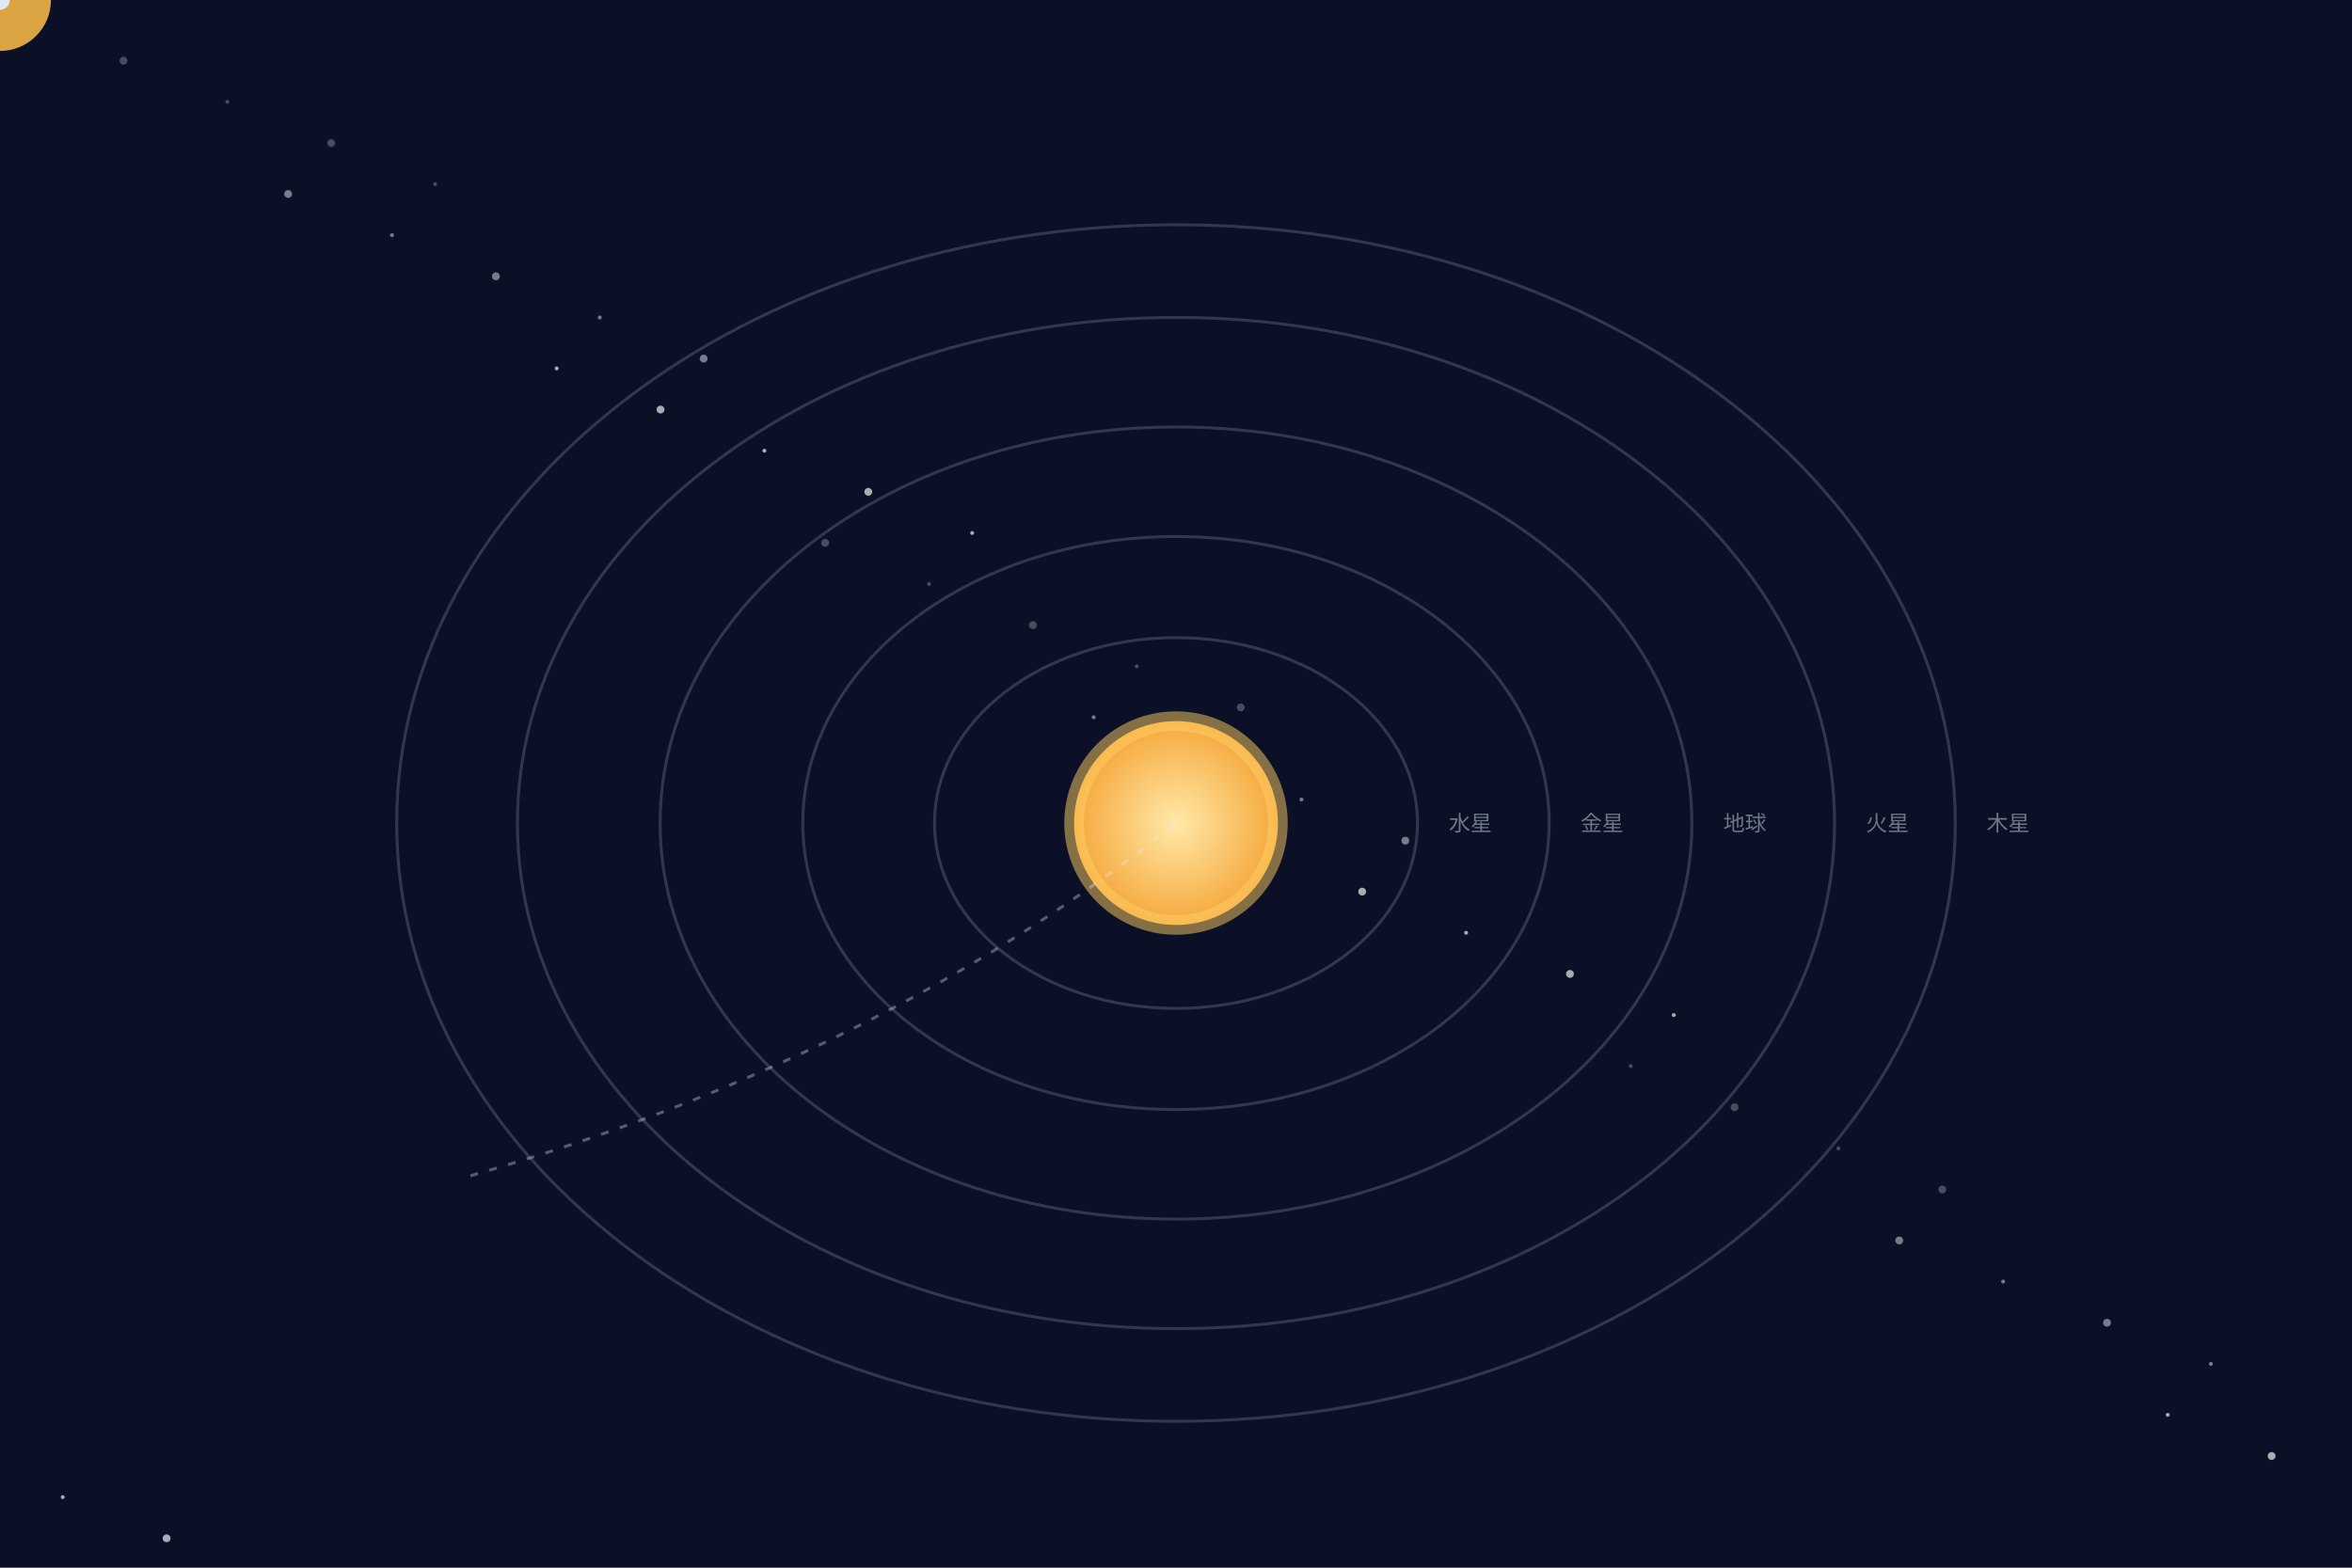
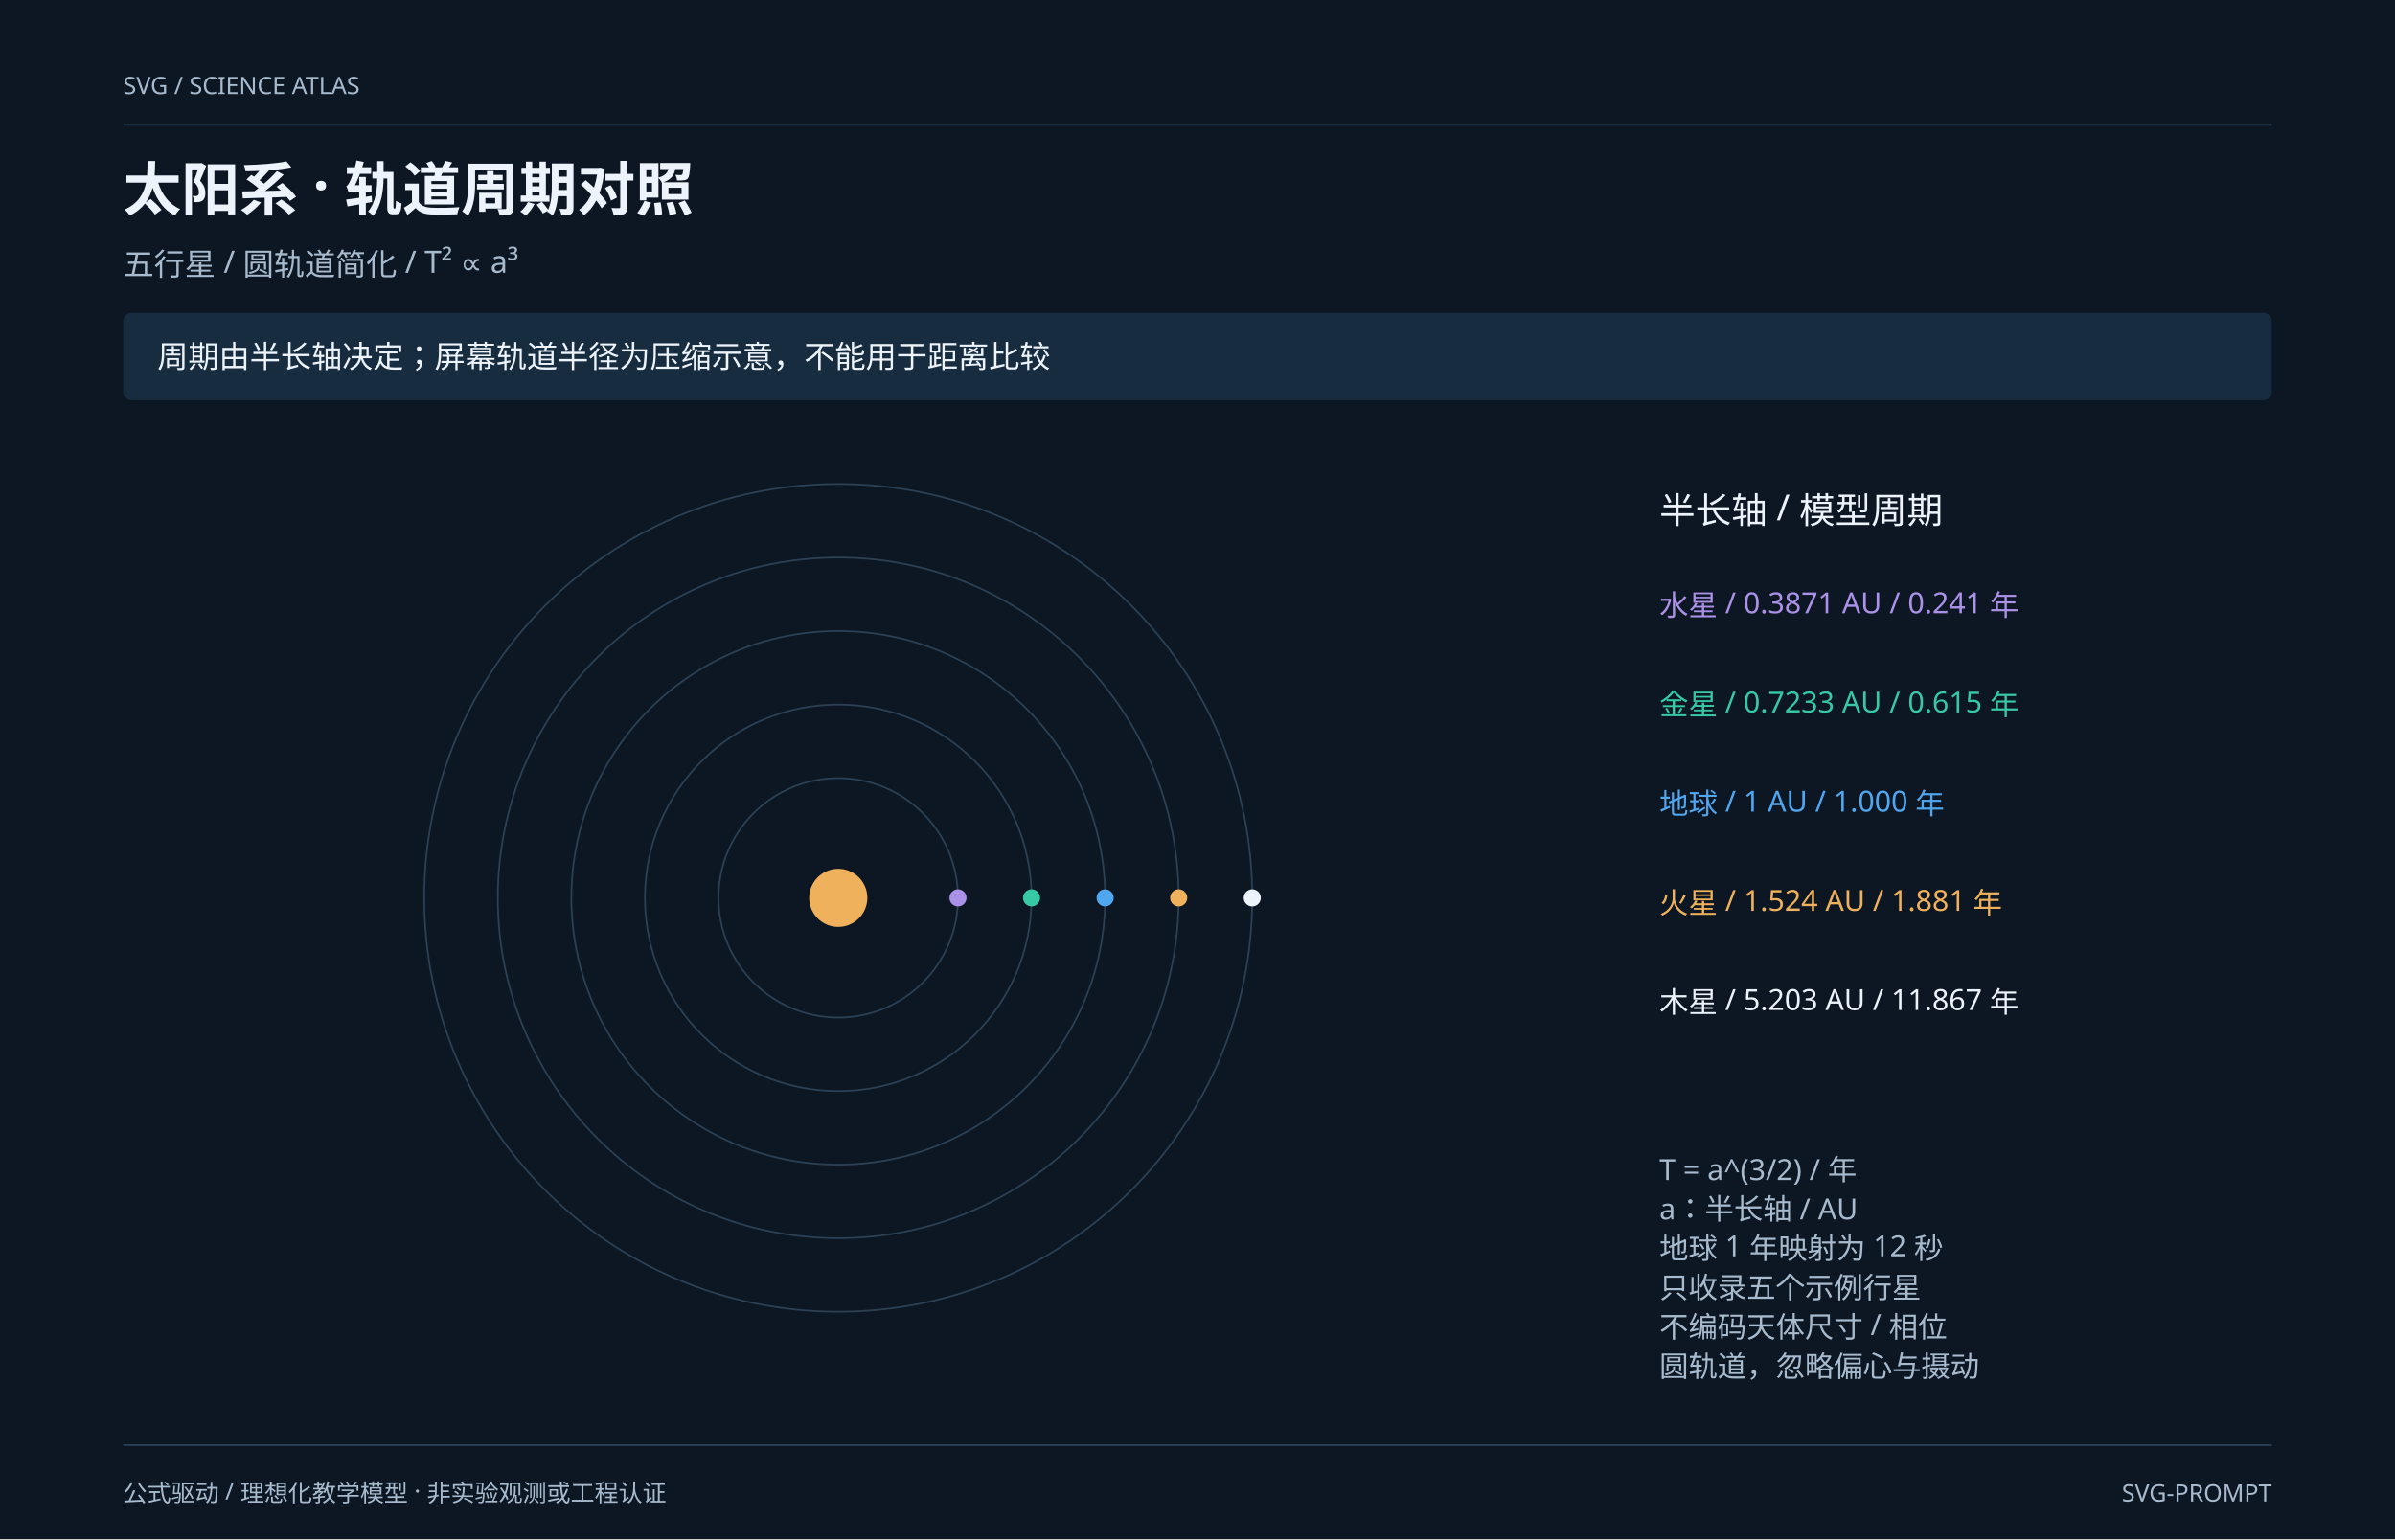
- <svg xmlns="http://www.w3.org/2000/svg" width="1200" height="800" viewBox="0 0 1200 800" font-family="PingFang SC, Hiragino Sans GB, Microsoft YaHei, sans-serif">
-   <defs>
-     <radialGradient id="sun">
-       <stop offset="0" stop-color="#ffe9a8" />
-       <stop offset="1" stop-color="#f5a83c" />
-     </radialGradient>
-   </defs>
-   <rect width="1200" height="800" fill="#0b1026" />
-   <circle cx="10" cy="10" r="1" fill="#fff" opacity="0.25" />
-   <circle cx="147" cy="99" r="2" fill="#fff" opacity="0.45" />
-   <circle cx="284" cy="188" r="1" fill="#fff" opacity="0.65" />
-   <circle cx="421" cy="277" r="2" fill="#fff" opacity="0.25" />
-   <circle cx="558" cy="366" r="1" fill="#fff" opacity="0.45" />
-   <circle cx="695" cy="455" r="2" fill="#fff" opacity="0.65" />
-   <circle cx="832" cy="544" r="1" fill="#fff" opacity="0.25" />
-   <circle cx="969" cy="633" r="2" fill="#fff" opacity="0.45" />
-   <circle cx="1106" cy="722" r="1" fill="#fff" opacity="0.65" />
-   <circle cx="63" cy="31" r="2" fill="#fff" opacity="0.25" />
-   <circle cx="200" cy="120" r="1" fill="#fff" opacity="0.45" />
-   <circle cx="337" cy="209" r="2" fill="#fff" opacity="0.65" />
-   <circle cx="474" cy="298" r="1" fill="#fff" opacity="0.25" />
-   <circle cx="611" cy="387" r="2" fill="#fff" opacity="0.45" />
-   <circle cx="748" cy="476" r="1" fill="#fff" opacity="0.65" />
-   <circle cx="885" cy="565" r="2" fill="#fff" opacity="0.25" />
-   <circle cx="1022" cy="654" r="1" fill="#fff" opacity="0.45" />
-   <circle cx="1159" cy="743" r="2" fill="#fff" opacity="0.65" />
-   <circle cx="116" cy="52" r="1" fill="#fff" opacity="0.25" />
-   <circle cx="253" cy="141" r="2" fill="#fff" opacity="0.45" />
-   <circle cx="390" cy="230" r="1" fill="#fff" opacity="0.65" />
-   <circle cx="527" cy="319" r="2" fill="#fff" opacity="0.25" />
-   <circle cx="664" cy="408" r="1" fill="#fff" opacity="0.45" />
-   <circle cx="801" cy="497" r="2" fill="#fff" opacity="0.65" />
-   <circle cx="938" cy="586" r="1" fill="#fff" opacity="0.25" />
-   <circle cx="1075" cy="675" r="2" fill="#fff" opacity="0.45" />
-   <circle cx="32" cy="764" r="1" fill="#fff" opacity="0.65" />
-   <circle cx="169" cy="73" r="2" fill="#fff" opacity="0.25" />
-   <circle cx="306" cy="162" r="1" fill="#fff" opacity="0.45" />
-   <circle cx="443" cy="251" r="2" fill="#fff" opacity="0.65" />
-   <circle cx="580" cy="340" r="1" fill="#fff" opacity="0.25" />
-   <circle cx="717" cy="429" r="2" fill="#fff" opacity="0.45" />
-   <circle cx="854" cy="518" r="1" fill="#fff" opacity="0.65" />
-   <circle cx="991" cy="607" r="2" fill="#fff" opacity="0.25" />
-   <circle cx="1128" cy="696" r="1" fill="#fff" opacity="0.45" />
-   <circle cx="85" cy="785" r="2" fill="#fff" opacity="0.65" />
-   <circle cx="222" cy="94" r="1" fill="#fff" opacity="0.25" />
-   <circle cx="359" cy="183" r="2" fill="#fff" opacity="0.45" />
-   <circle cx="496" cy="272" r="1" fill="#fff" opacity="0.65" />
-   <circle cx="633" cy="361" r="2" fill="#fff" opacity="0.25" />
-   <ellipse cx="600" cy="420" rx="123.2" ry="94.6" fill="none" stroke="rgba(140,160,200,0.28)" stroke-width="1.5" />
-   <ellipse cx="600" cy="420" rx="190.4" ry="146.2" fill="none" stroke="rgba(140,160,200,0.28)" stroke-width="1.5" />
-   <ellipse cx="600" cy="420" rx="263.2" ry="202.1" fill="none" stroke="rgba(140,160,200,0.28)" stroke-width="1.5" />
-   <ellipse cx="600" cy="420" rx="336" ry="258" fill="none" stroke="rgba(140,160,200,0.28)" stroke-width="1.5" />
-   <ellipse cx="600" cy="420" rx="397.6" ry="305.3" fill="none" stroke="rgba(140,160,200,0.28)" stroke-width="1.5" />
-   <circle cx="600" cy="420" r="52" fill="url(#sun)" />
-   <circle cx="600" cy="420" r="52" fill="none" stroke="#ffd166" stroke-opacity="0.5" stroke-width="10">
-     <animate attributeName="stroke-opacity" values="0.5;0.2;0.5" dur="2.4s" repeatCount="indefinite" />
+ <svg xmlns="http://www.w3.org/2000/svg" width="1400" height="900" viewBox="0 0 1400 900" font-family="PingFang SC, Microsoft YaHei, sans-serif" role="img" aria-labelledby="title desc">
+   <rect x="0" y="0" width="1400" height="900" fill="#0d1724" rx="0" />
+   <text x="72.000" y="55.000" font-size="14" fill="#a8bbce" text-anchor="start" font-weight="400">SVG / SCIENCE ATLAS</text>
+   <line x1="72" y1="73" x2="1328" y2="73" stroke="#2b4055" stroke-width="1" />
+   <text x="72.000" y="123.000" font-size="34" fill="#edf3fa" text-anchor="start" font-weight="700">太阳系 · 轨道周期对照</text>
+   <text x="72.000" y="161.000" font-size="18" fill="#a8bbce" text-anchor="start" font-weight="400">五行星 / 圆轨道简化 / T² ∝ a³</text>
+   <rect x="72" y="183" width="1256" height="51" fill="#182c40" rx="5" />
+   <text x="92.000" y="215.000" font-size="18" fill="#edf3fa" text-anchor="start" font-weight="400">周期由半长轴决定；屏幕轨道半径为压缩示意，不能用于距离比较</text>
+   <line x1="72" y1="845" x2="1328" y2="845" stroke="#2b4055" stroke-width="1" />
+   <text x="72.000" y="878.000" font-size="14" fill="#a8bbce" text-anchor="start" font-weight="400">公式驱动 / 理想化教学模型 · 非实验观测或工程认证</text>
+   <text x="1328.000" y="878.000" font-size="14" fill="#a8bbce" text-anchor="end" font-weight="400">SVG-PROMPT</text>
+   <circle cx="490" cy="525" r="17" fill="#efb15b" />
+   <circle cx="490" cy="525" r="70" fill="none" stroke="#2b4055" />
+   <circle class="motion" cx="560.0" cy="525.0" r="5" fill="#ac91e8" data-planet="水星" data-a="0.3871" data-period="0.2408434041">
+     <animate attributeName="cx" values="560;559.85;559.401;558.655;557.615;556.285;554.672;552.781;550.622;548.203;545.535;542.629;539.497;536.154;532.613;528.89;525;520.96;516.788;512.501;508.117;503.656;499.137;494.578;490;485.422;480.863;476.344;471.883;467.499;463.212;459.04;455;451.11;447.387;443.846;440.502;437.371;434.465;431.797;429.378;427.219;425.328;423.715;422.385;421.345;420.599;420.15;420;420.15;420.599;421.345;422.385;423.715;425.328;427.219;429.378;431.797;434.465;437.371;440.502;443.846;447.387;451.11;455;459.04;463.212;467.499;471.883;476.344;480.863;485.422;490;494.578;499.137;503.656;508.117;512.501;516.788;520.96;525;528.89;532.613;536.154;539.497;542.629;545.535;548.203;550.622;552.781;554.672;556.285;557.615;558.655;559.401;559.85;560" keyTimes="0;0.01;0.021;0.031;0.042;0.052;0.062;0.073;0.083;0.094;0.104;0.115;0.125;0.135;0.146;0.156;0.167;0.177;0.188;0.198;0.208;0.219;0.229;0.24;0.25;0.26;0.271;0.281;0.292;0.302;0.312;0.323;0.333;0.344;0.354;0.365;0.375;0.385;0.396;0.406;0.417;0.427;0.438;0.448;0.458;0.469;0.479;0.49;0.5;0.51;0.521;0.531;0.542;0.552;0.562;0.573;0.583;0.594;0.604;0.615;0.625;0.635;0.646;0.656;0.667;0.677;0.688;0.698;0.708;0.719;0.729;0.74;0.75;0.76;0.771;0.781;0.792;0.802;0.812;0.823;0.833;0.844;0.854;0.865;0.875;0.885;0.896;0.906;0.917;0.927;0.938;0.948;0.958;0.969;0.979;0.99;1" dur="2.89s" repeatCount="indefinite" calcMode="linear" />
+     <animate attributeName="cy" values="525;520.422;515.863;511.344;506.883;502.499;498.212;494.04;490;486.11;482.387;478.846;475.502;472.371;469.465;466.797;464.378;462.219;460.328;458.715;457.385;456.345;455.599;455.15;455;455.15;455.599;456.345;457.385;458.715;460.328;462.219;464.378;466.797;469.465;472.371;475.502;478.846;482.387;486.11;490;494.04;498.212;502.499;506.883;511.344;515.863;520.422;525;529.578;534.137;538.656;543.117;547.501;551.788;555.96;560;563.89;567.613;571.154;574.497;577.629;580.535;583.203;585.622;587.781;589.672;591.285;592.615;593.655;594.401;594.85;595;594.85;594.401;593.655;592.615;591.285;589.672;587.781;585.622;583.203;580.535;577.629;574.497;571.154;567.613;563.89;560;555.96;551.788;547.501;543.117;538.656;534.137;529.578;525" keyTimes="0;0.01;0.021;0.031;0.042;0.052;0.062;0.073;0.083;0.094;0.104;0.115;0.125;0.135;0.146;0.156;0.167;0.177;0.188;0.198;0.208;0.219;0.229;0.24;0.25;0.26;0.271;0.281;0.292;0.302;0.312;0.323;0.333;0.344;0.354;0.365;0.375;0.385;0.396;0.406;0.417;0.427;0.438;0.448;0.458;0.469;0.479;0.49;0.5;0.51;0.521;0.531;0.542;0.552;0.562;0.573;0.583;0.594;0.604;0.615;0.625;0.635;0.646;0.656;0.667;0.677;0.688;0.698;0.708;0.719;0.729;0.74;0.75;0.76;0.771;0.781;0.792;0.802;0.812;0.823;0.833;0.844;0.854;0.865;0.875;0.885;0.896;0.906;0.917;0.927;0.938;0.948;0.958;0.969;0.979;0.99;1" dur="2.89s" repeatCount="indefinite" calcMode="linear" />
  </circle>
-   <circle r="9" fill="#b6c2d0">
-     <animateMotion dur="4s" repeatCount="indefinite" path="M 723.2 420 A 123.2 94.6 0 1 1 476.8 420 A 123.2 94.6 0 1 1 723.2 420" />
+   <circle cx="560" cy="525" r="5" fill="#ac91e8" class="fallback" />
+   <text x="970.000" y="360.000" font-size="17" fill="#ac91e8" text-anchor="start" font-weight="400">水星 / 0.3871 AU / 0.241 年</text>
+   <circle cx="490" cy="525" r="113" fill="none" stroke="#2b4055" />
+   <circle class="motion" cx="603.0" cy="525.0" r="5" fill="#37c9a3" data-planet="金星" data-a="0.7233" data-period="0.6151452823">
+     <animate attributeName="cx" values="603;602.758;602.033;600.829;599.15;597.003;594.398;591.347;587.861;583.956;579.649;574.958;569.903;564.506;558.79;552.779;546.5;539.979;533.243;526.323;519.247;512.045;504.75;497.391;490;482.609;475.25;467.955;460.753;453.677;446.757;440.021;433.5;427.221;421.21;415.494;410.097;405.042;400.351;396.044;392.139;388.653;385.602;382.997;380.85;379.171;377.967;377.242;377;377.242;377.967;379.171;380.85;382.997;385.602;388.653;392.139;396.044;400.351;405.042;410.097;415.494;421.21;427.221;433.5;440.021;446.757;453.677;460.753;467.955;475.25;482.609;490;497.391;504.75;512.045;519.247;526.323;533.243;539.979;546.5;552.779;558.79;564.506;569.903;574.958;579.649;583.956;587.861;591.347;594.398;597.003;599.15;600.829;602.033;602.758;603" keyTimes="0;0.01;0.021;0.031;0.042;0.052;0.062;0.073;0.083;0.094;0.104;0.115;0.125;0.135;0.146;0.156;0.167;0.177;0.188;0.198;0.208;0.219;0.229;0.24;0.25;0.26;0.271;0.281;0.292;0.302;0.312;0.323;0.333;0.344;0.354;0.365;0.375;0.385;0.396;0.406;0.417;0.427;0.438;0.448;0.458;0.469;0.479;0.49;0.5;0.51;0.521;0.531;0.542;0.552;0.562;0.573;0.583;0.594;0.604;0.615;0.625;0.635;0.646;0.656;0.667;0.677;0.688;0.698;0.708;0.719;0.729;0.74;0.75;0.76;0.771;0.781;0.792;0.802;0.812;0.823;0.833;0.844;0.854;0.865;0.875;0.885;0.896;0.906;0.917;0.927;0.938;0.948;0.958;0.969;0.979;0.99;1" dur="7.382s" repeatCount="indefinite" calcMode="linear" />
+     <animate attributeName="cy" values="525;517.609;510.25;502.955;495.753;488.677;481.757;475.021;468.5;462.221;456.21;450.494;445.097;440.042;435.351;431.044;427.139;423.653;420.602;417.997;415.85;414.171;412.967;412.242;412;412.242;412.967;414.171;415.85;417.997;420.602;423.653;427.139;431.044;435.351;440.042;445.097;450.494;456.21;462.221;468.5;475.021;481.757;488.677;495.753;502.955;510.25;517.609;525;532.391;539.75;547.045;554.247;561.323;568.243;574.979;581.5;587.779;593.79;599.506;604.903;609.958;614.649;618.956;622.861;626.347;629.398;632.003;634.15;635.829;637.033;637.758;638;637.758;637.033;635.829;634.15;632.003;629.398;626.347;622.861;618.956;614.649;609.958;604.903;599.506;593.79;587.779;581.5;574.979;568.243;561.323;554.247;547.045;539.75;532.391;525" keyTimes="0;0.01;0.021;0.031;0.042;0.052;0.062;0.073;0.083;0.094;0.104;0.115;0.125;0.135;0.146;0.156;0.167;0.177;0.188;0.198;0.208;0.219;0.229;0.24;0.25;0.26;0.271;0.281;0.292;0.302;0.312;0.323;0.333;0.344;0.354;0.365;0.375;0.385;0.396;0.406;0.417;0.427;0.438;0.448;0.458;0.469;0.479;0.49;0.5;0.51;0.521;0.531;0.542;0.552;0.562;0.573;0.583;0.594;0.604;0.615;0.625;0.635;0.646;0.656;0.667;0.677;0.688;0.698;0.708;0.719;0.729;0.74;0.75;0.76;0.771;0.781;0.792;0.802;0.812;0.823;0.833;0.844;0.854;0.865;0.875;0.885;0.896;0.906;0.917;0.927;0.938;0.948;0.958;0.969;0.979;0.99;1" dur="7.382s" repeatCount="indefinite" calcMode="linear" />
  </circle>
-   <text x="739.2" y="424" font-size="11" fill="#6b7785" text-anchor="start">水星</text>
-   <circle r="14" fill="#f5a83c">
-     <animateMotion dur="6.5s" repeatCount="indefinite" path="M 790.4 420 A 190.4 146.2 0 1 1 409.6 420 A 190.4 146.2 0 1 1 790.4 420" />
+   <circle cx="603" cy="525" r="5" fill="#37c9a3" class="fallback" />
+   <text x="970.000" y="418.000" font-size="17" fill="#37c9a3" text-anchor="start" font-weight="400">金星 / 0.7233 AU / 0.615 年</text>
+   <circle cx="490" cy="525" r="156" fill="none" stroke="#2b4055" />
+   <circle class="motion" cx="646.0" cy="525.0" r="5" fill="#51a7ef" data-planet="地球" data-a="1" data-period="1.0000000000">
+     <animate attributeName="cx" values="646;645.666;644.665;643.003;640.684;637.721;634.125;629.912;625.1;619.709;613.763;607.287;600.309;592.858;584.967;576.669;568;558.997;549.699;540.145;530.376;520.434;510.362;500.203;490;479.797;469.638;459.566;449.624;439.855;430.301;421.003;412;403.331;395.033;387.142;379.691;372.713;366.237;360.291;354.9;350.088;345.875;342.279;339.316;336.998;335.335;334.334;334;334.334;335.335;336.998;339.316;342.279;345.875;350.088;354.9;360.291;366.237;372.713;379.691;387.142;395.033;403.331;412;421.003;430.301;439.855;449.624;459.566;469.638;479.797;490;500.203;510.362;520.434;530.376;540.145;549.699;558.997;568;576.669;584.967;592.858;600.309;607.287;613.763;619.709;625.1;629.912;634.125;637.721;640.684;643.003;644.665;645.666;646" keyTimes="0;0.01;0.021;0.031;0.042;0.052;0.062;0.073;0.083;0.094;0.104;0.115;0.125;0.135;0.146;0.156;0.167;0.177;0.188;0.198;0.208;0.219;0.229;0.24;0.25;0.26;0.271;0.281;0.292;0.302;0.312;0.323;0.333;0.344;0.354;0.365;0.375;0.385;0.396;0.406;0.417;0.427;0.438;0.448;0.458;0.469;0.479;0.49;0.5;0.51;0.521;0.531;0.542;0.552;0.562;0.573;0.583;0.594;0.604;0.615;0.625;0.635;0.646;0.656;0.667;0.677;0.688;0.698;0.708;0.719;0.729;0.74;0.75;0.76;0.771;0.781;0.792;0.802;0.812;0.823;0.833;0.844;0.854;0.865;0.875;0.885;0.896;0.906;0.917;0.927;0.938;0.948;0.958;0.969;0.979;0.99;1" dur="12s" repeatCount="indefinite" calcMode="linear" />
+     <animate attributeName="cy" values="525;514.797;504.638;494.566;484.624;474.855;465.301;456.003;447;438.331;430.033;422.142;414.691;407.713;401.237;395.291;389.9;385.088;380.875;377.279;374.316;371.998;370.335;369.334;369;369.334;370.335;371.998;374.316;377.279;380.875;385.088;389.9;395.291;401.237;407.713;414.691;422.142;430.033;438.331;447;456.003;465.301;474.855;484.624;494.566;504.638;514.797;525;535.203;545.362;555.434;565.376;575.145;584.699;593.997;603;611.669;619.967;627.858;635.309;642.287;648.763;654.709;660.1;664.912;669.125;672.721;675.684;678.003;679.665;680.666;681;680.666;679.665;678.003;675.684;672.721;669.125;664.912;660.1;654.709;648.763;642.287;635.309;627.858;619.967;611.669;603;593.997;584.699;575.145;565.376;555.434;545.362;535.203;525" keyTimes="0;0.01;0.021;0.031;0.042;0.052;0.062;0.073;0.083;0.094;0.104;0.115;0.125;0.135;0.146;0.156;0.167;0.177;0.188;0.198;0.208;0.219;0.229;0.24;0.25;0.26;0.271;0.281;0.292;0.302;0.312;0.323;0.333;0.344;0.354;0.365;0.375;0.385;0.396;0.406;0.417;0.427;0.438;0.448;0.458;0.469;0.479;0.49;0.5;0.51;0.521;0.531;0.542;0.552;0.562;0.573;0.583;0.594;0.604;0.615;0.625;0.635;0.646;0.656;0.667;0.677;0.688;0.698;0.708;0.719;0.729;0.74;0.75;0.76;0.771;0.781;0.792;0.802;0.812;0.823;0.833;0.844;0.854;0.865;0.875;0.885;0.896;0.906;0.917;0.927;0.938;0.948;0.958;0.969;0.979;0.99;1" dur="12s" repeatCount="indefinite" calcMode="linear" />
  </circle>
-   <text x="806.4" y="424" font-size="11" fill="#6b7785" text-anchor="start">金星</text>
-   <circle r="15" fill="#4f8ef7">
-     <animateMotion dur="9s" repeatCount="indefinite" path="M 863.2 420 A 263.2 202.1 0 1 1 336.8 420 A 263.2 202.1 0 1 1 863.2 420" />
+   <circle cx="646" cy="525" r="5" fill="#51a7ef" class="fallback" />
+   <text x="970.000" y="476.000" font-size="17" fill="#51a7ef" text-anchor="start" font-weight="400">地球 / 1 AU / 1.000 年</text>
+   <circle cx="490" cy="525" r="199" fill="none" stroke="#2b4055" />
+   <circle class="motion" cx="689.0" cy="525.0" r="5" fill="#efb15b" data-planet="火星" data-a="1.5237" data-period="1.8808285188">
+     <animate attributeName="cx" values="689;688.574;687.298;685.176;682.219;678.439;673.852;668.478;662.339;655.462;647.877;639.616;630.714;621.21;611.144;600.558;589.5;578.015;566.154;553.966;541.505;528.823;515.975;503.015;490;476.985;464.025;451.177;438.495;426.034;413.846;401.985;390.5;379.442;368.856;358.79;349.286;340.384;332.123;324.538;317.661;311.522;306.148;301.561;297.781;294.824;292.702;291.426;291;291.426;292.702;294.824;297.781;301.561;306.148;311.522;317.661;324.538;332.123;340.384;349.286;358.79;368.856;379.442;390.5;401.985;413.846;426.034;438.495;451.177;464.025;476.985;490;503.015;515.975;528.823;541.505;553.966;566.154;578.015;589.5;600.558;611.144;621.21;630.714;639.616;647.877;655.462;662.339;668.478;673.852;678.439;682.219;685.176;687.298;688.574;689" keyTimes="0;0.01;0.021;0.031;0.042;0.052;0.062;0.073;0.083;0.094;0.104;0.115;0.125;0.135;0.146;0.156;0.167;0.177;0.188;0.198;0.208;0.219;0.229;0.24;0.25;0.26;0.271;0.281;0.292;0.302;0.312;0.323;0.333;0.344;0.354;0.365;0.375;0.385;0.396;0.406;0.417;0.427;0.438;0.448;0.458;0.469;0.479;0.49;0.5;0.51;0.521;0.531;0.542;0.552;0.562;0.573;0.583;0.594;0.604;0.615;0.625;0.635;0.646;0.656;0.667;0.677;0.688;0.698;0.708;0.719;0.729;0.74;0.75;0.76;0.771;0.781;0.792;0.802;0.812;0.823;0.833;0.844;0.854;0.865;0.875;0.885;0.896;0.906;0.917;0.927;0.938;0.948;0.958;0.969;0.979;0.99;1" dur="22.57s" repeatCount="indefinite" calcMode="linear" />
+     <animate attributeName="cy" values="525;511.985;499.025;486.177;473.495;461.034;448.846;436.985;425.5;414.442;403.856;393.79;384.286;375.384;367.123;359.538;352.661;346.522;341.148;336.561;332.781;329.824;327.702;326.426;326;326.426;327.702;329.824;332.781;336.561;341.148;346.522;352.661;359.538;367.123;375.384;384.286;393.79;403.856;414.442;425.5;436.985;448.846;461.034;473.495;486.177;499.025;511.985;525;538.015;550.975;563.823;576.505;588.966;601.154;613.015;624.5;635.558;646.144;656.21;665.714;674.616;682.877;690.462;697.339;703.478;708.852;713.439;717.219;720.176;722.298;723.574;724;723.574;722.298;720.176;717.219;713.439;708.852;703.478;697.339;690.462;682.877;674.616;665.714;656.21;646.144;635.558;624.5;613.015;601.154;588.966;576.505;563.823;550.975;538.015;525" keyTimes="0;0.01;0.021;0.031;0.042;0.052;0.062;0.073;0.083;0.094;0.104;0.115;0.125;0.135;0.146;0.156;0.167;0.177;0.188;0.198;0.208;0.219;0.229;0.24;0.25;0.26;0.271;0.281;0.292;0.302;0.312;0.323;0.333;0.344;0.354;0.365;0.375;0.385;0.396;0.406;0.417;0.427;0.438;0.448;0.458;0.469;0.479;0.49;0.5;0.51;0.521;0.531;0.542;0.552;0.562;0.573;0.583;0.594;0.604;0.615;0.625;0.635;0.646;0.656;0.667;0.677;0.688;0.698;0.708;0.719;0.729;0.74;0.75;0.76;0.771;0.781;0.792;0.802;0.812;0.823;0.833;0.844;0.854;0.865;0.875;0.885;0.896;0.906;0.917;0.927;0.938;0.948;0.958;0.969;0.979;0.99;1" dur="22.57s" repeatCount="indefinite" calcMode="linear" />
  </circle>
-   <text x="879.2" y="424" font-size="11" fill="#6b7785" text-anchor="start">地球</text>
-   <circle r="11" fill="#f65e5e">
-     <animateMotion dur="5.5s" repeatCount="indefinite" path="M 936 420 A 336 258 0 1 1 264 420 A 336 258 0 1 1 936 420" />
+   <circle cx="689" cy="525" r="5" fill="#efb15b" class="fallback" />
+   <text x="970.000" y="534.000" font-size="17" fill="#efb15b" text-anchor="start" font-weight="400">火星 / 1.524 AU / 1.881 年</text>
+   <circle cx="490" cy="525" r="242" fill="none" stroke="#2b4055" />
+   <circle class="motion" cx="732.0" cy="525.0" r="5" fill="#edf3fa" data-planet="木星" data-a="5.2028" data-period="11.8674031838">
+     <animate attributeName="cx" values="732;731.482;729.93;727.35;723.754;719.157;713.579;707.043;699.578;691.216;681.991;671.945;661.12;649.562;637.32;624.448;611;597.034;582.609;567.788;552.634;537.212;521.587;505.828;490;474.172;458.413;442.788;427.366;412.212;397.391;382.966;369;355.552;342.68;330.438;318.88;308.055;298.009;288.784;280.422;272.957;266.421;260.843;256.246;252.65;250.07;248.518;248;248.518;250.07;252.65;256.246;260.843;266.421;272.957;280.422;288.784;298.009;308.055;318.88;330.438;342.68;355.552;369;382.966;397.391;412.212;427.366;442.788;458.413;474.172;490;505.828;521.587;537.212;552.634;567.788;582.609;597.034;611;624.448;637.32;649.562;661.12;671.945;681.991;691.216;699.578;707.043;713.579;719.157;723.754;727.35;729.93;731.482;732" keyTimes="0;0.01;0.021;0.031;0.042;0.052;0.062;0.073;0.083;0.094;0.104;0.115;0.125;0.135;0.146;0.156;0.167;0.177;0.188;0.198;0.208;0.219;0.229;0.24;0.25;0.26;0.271;0.281;0.292;0.302;0.312;0.323;0.333;0.344;0.354;0.365;0.375;0.385;0.396;0.406;0.417;0.427;0.438;0.448;0.458;0.469;0.479;0.49;0.5;0.51;0.521;0.531;0.542;0.552;0.562;0.573;0.583;0.594;0.604;0.615;0.625;0.635;0.646;0.656;0.667;0.677;0.688;0.698;0.708;0.719;0.729;0.74;0.75;0.76;0.771;0.781;0.792;0.802;0.812;0.823;0.833;0.844;0.854;0.865;0.875;0.885;0.896;0.906;0.917;0.927;0.938;0.948;0.958;0.969;0.979;0.99;1" dur="142.409s" repeatCount="indefinite" calcMode="linear" />
+     <animate attributeName="cy" values="525;509.172;493.413;477.788;462.366;447.212;432.391;417.966;404;390.552;377.68;365.438;353.88;343.055;333.009;323.784;315.422;307.957;301.421;295.843;291.246;287.65;285.07;283.518;283;283.518;285.07;287.65;291.246;295.843;301.421;307.957;315.422;323.784;333.009;343.055;353.88;365.438;377.68;390.552;404;417.966;432.391;447.212;462.366;477.788;493.413;509.172;525;540.828;556.587;572.212;587.634;602.788;617.609;632.034;646;659.448;672.32;684.562;696.12;706.945;716.991;726.216;734.578;742.043;748.579;754.157;758.754;762.35;764.93;766.482;767;766.482;764.93;762.35;758.754;754.157;748.579;742.043;734.578;726.216;716.991;706.945;696.12;684.562;672.32;659.448;646;632.034;617.609;602.788;587.634;572.212;556.587;540.828;525" keyTimes="0;0.01;0.021;0.031;0.042;0.052;0.062;0.073;0.083;0.094;0.104;0.115;0.125;0.135;0.146;0.156;0.167;0.177;0.188;0.198;0.208;0.219;0.229;0.24;0.25;0.26;0.271;0.281;0.292;0.302;0.312;0.323;0.333;0.344;0.354;0.365;0.375;0.385;0.396;0.406;0.417;0.427;0.438;0.448;0.458;0.469;0.479;0.49;0.5;0.51;0.521;0.531;0.542;0.552;0.562;0.573;0.583;0.594;0.604;0.615;0.625;0.635;0.646;0.656;0.667;0.677;0.688;0.698;0.708;0.719;0.729;0.74;0.75;0.76;0.771;0.781;0.792;0.802;0.812;0.823;0.833;0.844;0.854;0.865;0.875;0.885;0.896;0.906;0.917;0.927;0.938;0.948;0.958;0.969;0.979;0.99;1" dur="142.409s" repeatCount="indefinite" calcMode="linear" />
  </circle>
-   <text x="952" y="424" font-size="11" fill="#6b7785" text-anchor="start">火星</text>
-   <circle r="26" fill="#d9a441">
-     <animateMotion dur="12s" repeatCount="indefinite" path="M 997.6 420 A 397.6 305.3 0 1 1 202.4 420 A 397.6 305.3 0 1 1 997.6 420" />
-   </circle>
-   <text x="1013.6" y="424" font-size="11" fill="#6b7785" text-anchor="start">木星</text>
-   <circle r="5" fill="#dfeaf5">
-     <animateMotion dur="14s" repeatCount="indefinite" path="M 1080 140 C 860 260, 700 340, 600 420 C 500 500, 380 560, 240 600 C 420 588, 620 520, 780 400 C 900 310, 1010 220, 1080 140" />
-   </circle>
-   <path d="M 240 600 C 380 560, 500 500, 600 420" fill="none" stroke="#dfeaf5" stroke-width="1.5" opacity="0.35" stroke-dasharray="4 6" />
+   <circle cx="732" cy="525" r="5" fill="#edf3fa" class="fallback" />
+   <text x="970.000" y="592.000" font-size="17" fill="#edf3fa" text-anchor="start" font-weight="400">木星 / 5.203 AU / 11.867 年</text>
+   <text x="970.000" y="306.000" font-size="21" fill="#edf3fa" text-anchor="start" font-weight="400">半长轴 / 模型周期</text>
+   <text x="970.000" y="690.000" font-size="17" fill="#a8bbce" text-anchor="start" font-weight="400">T = a^(3/2) / 年</text>
+   <text x="970.000" y="713.000" font-size="17" fill="#a8bbce" text-anchor="start" font-weight="400">a：半长轴 / AU</text>
+   <text x="970.000" y="736.000" font-size="17" fill="#a8bbce" text-anchor="start" font-weight="400">地球 1 年映射为 12 秒</text>
+   <text x="970.000" y="759.000" font-size="17" fill="#a8bbce" text-anchor="start" font-weight="400">只收录五个示例行星</text>
+   <text x="970.000" y="782.000" font-size="17" fill="#a8bbce" text-anchor="start" font-weight="400">不编码天体尺寸 / 相位</text>
+   <text x="970.000" y="805.000" font-size="17" fill="#a8bbce" text-anchor="start" font-weight="400">圆轨道，忽略偏心与摄动</text>
+   <style>.fallback{display:none}@media(prefers-reduced-motion:reduce){.motion{display:none}.fallback{display:inline}}</style>
</svg>
